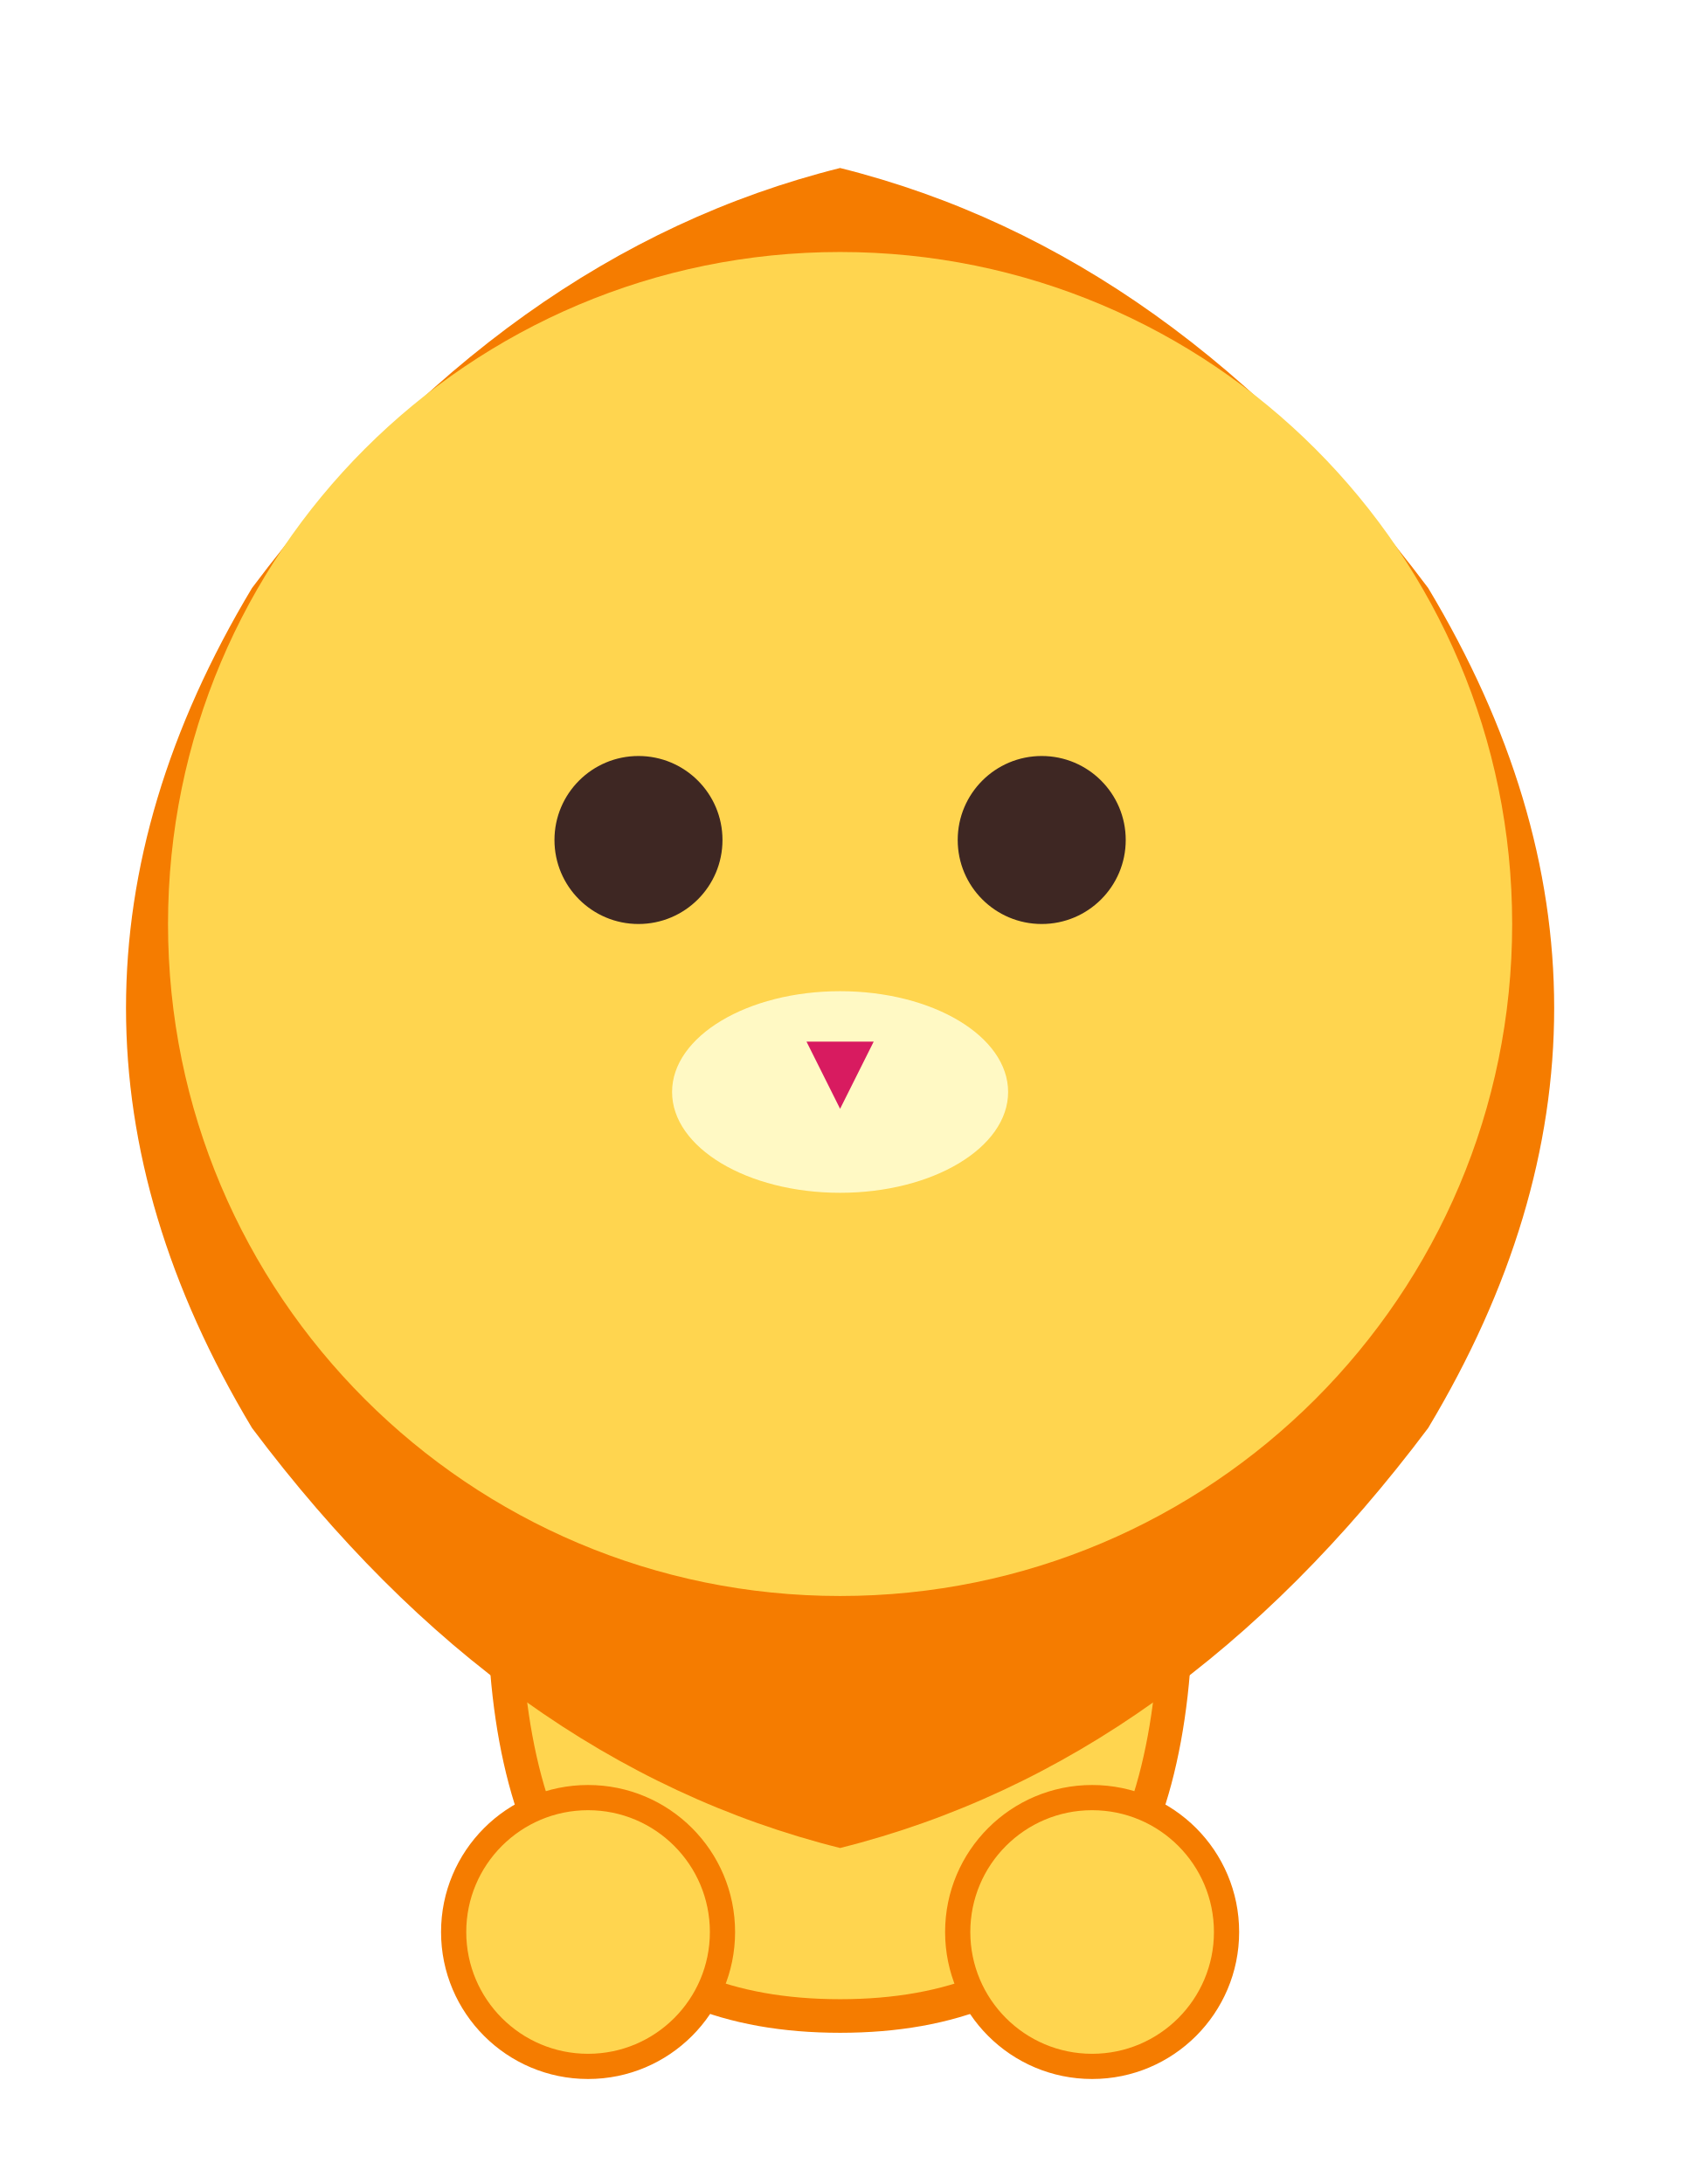
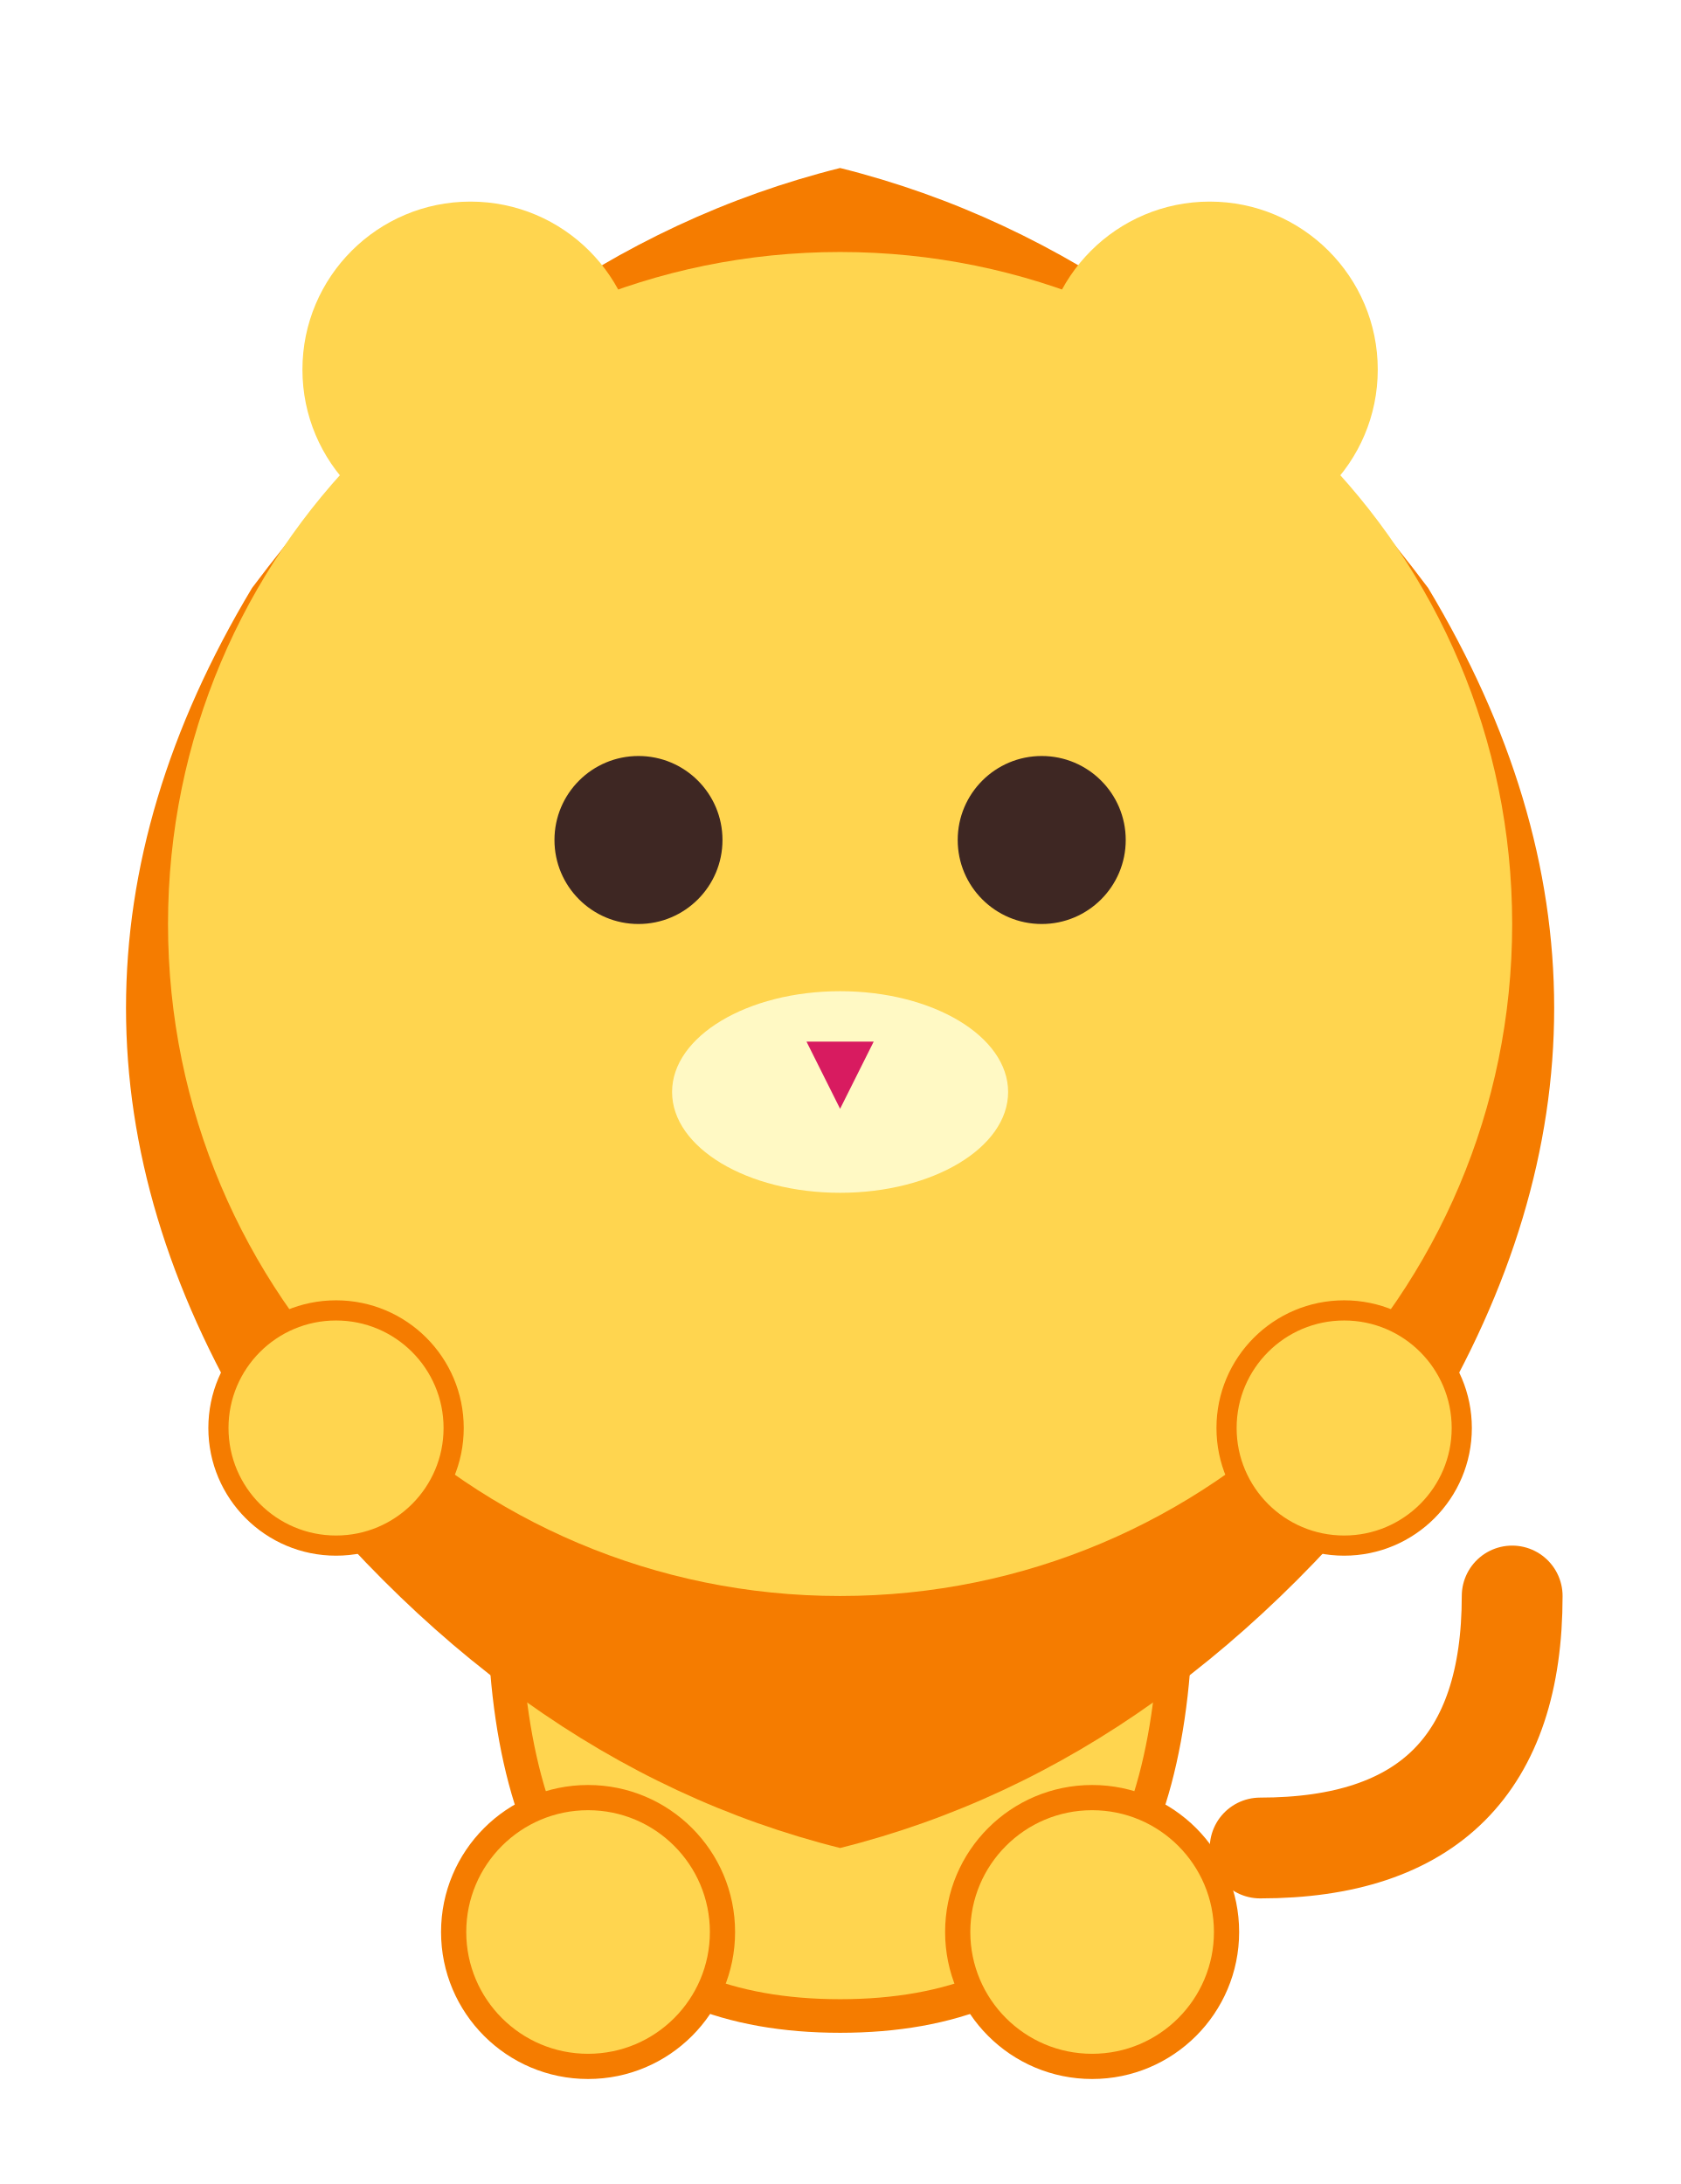
<svg xmlns="http://www.w3.org/2000/svg" viewBox="0 0 100 130">
  <path d="M50 120 Q30 120 30 95 L30 75 Q30 60 50 60 Q70 60 70 75 L70 95 Q70 120 50 120 Z" fill="#FFD54F" stroke="#F57C00" stroke-width="2" />
  <path d="M50 10 Q70 15 85 35 Q100 60 85 85 Q70 105 50 110 Q30 105 15 85 Q0 60 15 35 Q30 15 50 10" fill="#F57C00" />
+   <style>
+         .eye-blink { animation: blink 5s infinite; transform-origin: 50% 50px; }
+         @keyframes blink {
+             0%, 94%, 100% { transform: scaleY(1); }
+             97% { transform: scaleY(0.1); }
+         }
+         .tail-wag { animation: wag 4.5s infinite ease-in-out; transform-origin: 75px 110px; }
+         @keyframes wag {
+             0%, 100% { transform: rotate(0deg); }
+             50% { transform: rotate(12deg); }
+         }
+     </style>
  <circle cx="50" cy="55" r="40" fill="#FFD54F" />
-   <circle cx="38" cy="50" r="5" fill="#3E2723" />
-   <circle cx="62" cy="50" r="5" fill="#3E2723" />
+   <circle cx="28" cy="22" r="10" fill="#FFD54F" />
+   <circle cx="72" cy="22" r="10" fill="#FFD54F" />
+   <g class="eye-blink">
+     <circle cx="38" cy="50" r="5" fill="#3E2723" />
+     <circle cx="62" cy="50" r="5" fill="#3E2723" />
+   </g>
  <ellipse cx="50" cy="65" rx="10" ry="6" fill="#FFF9C4" />
  <path d="M48 62 L52 62 L50 66 Z" fill="#D81B60" />
  <circle cx="35" cy="115" r="8" fill="#FFD54F" stroke="#F57C00" stroke-width="1.5" />
  <circle cx="65" cy="115" r="8" fill="#FFD54F" stroke="#F57C00" stroke-width="1.5" />
+   <circle cx="20" cy="85" r="7" fill="#FFD54F" stroke="#F57C00" stroke-width="1.2" />
+   <circle cx="80" cy="85" r="7" fill="#FFD54F" stroke="#F57C00" stroke-width="1.2" />
+   <path class="tail-wag" d="M75 110 Q90 110 90 95" fill="none" stroke="#F57C00" stroke-width="6" stroke-linecap="round" />
</svg>
